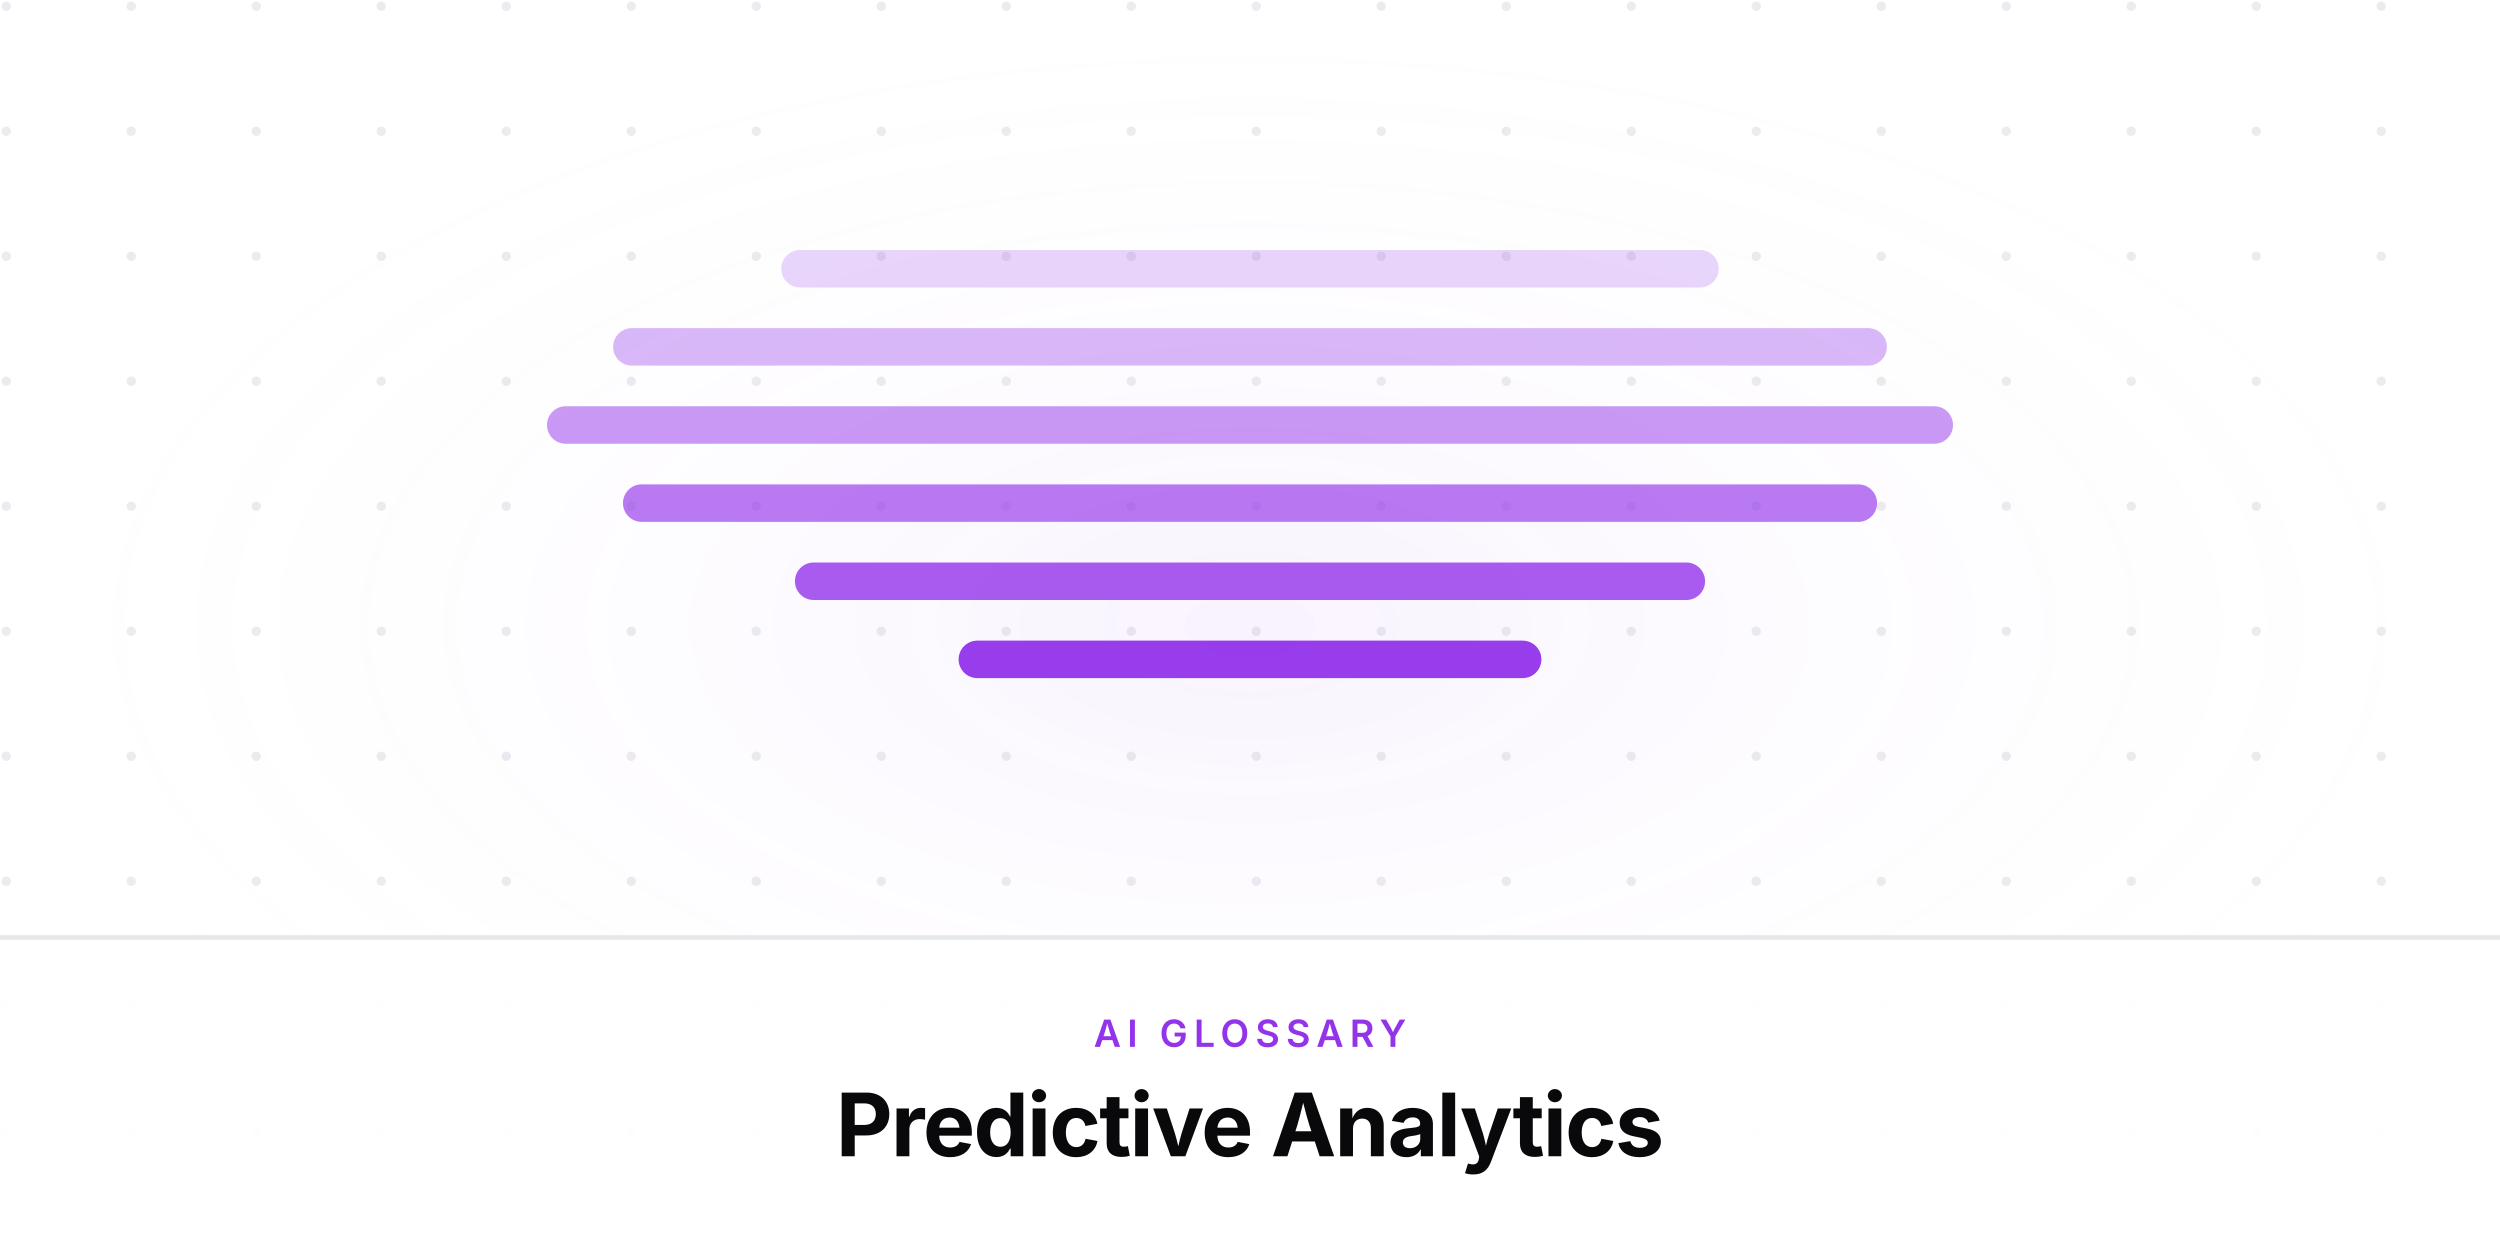
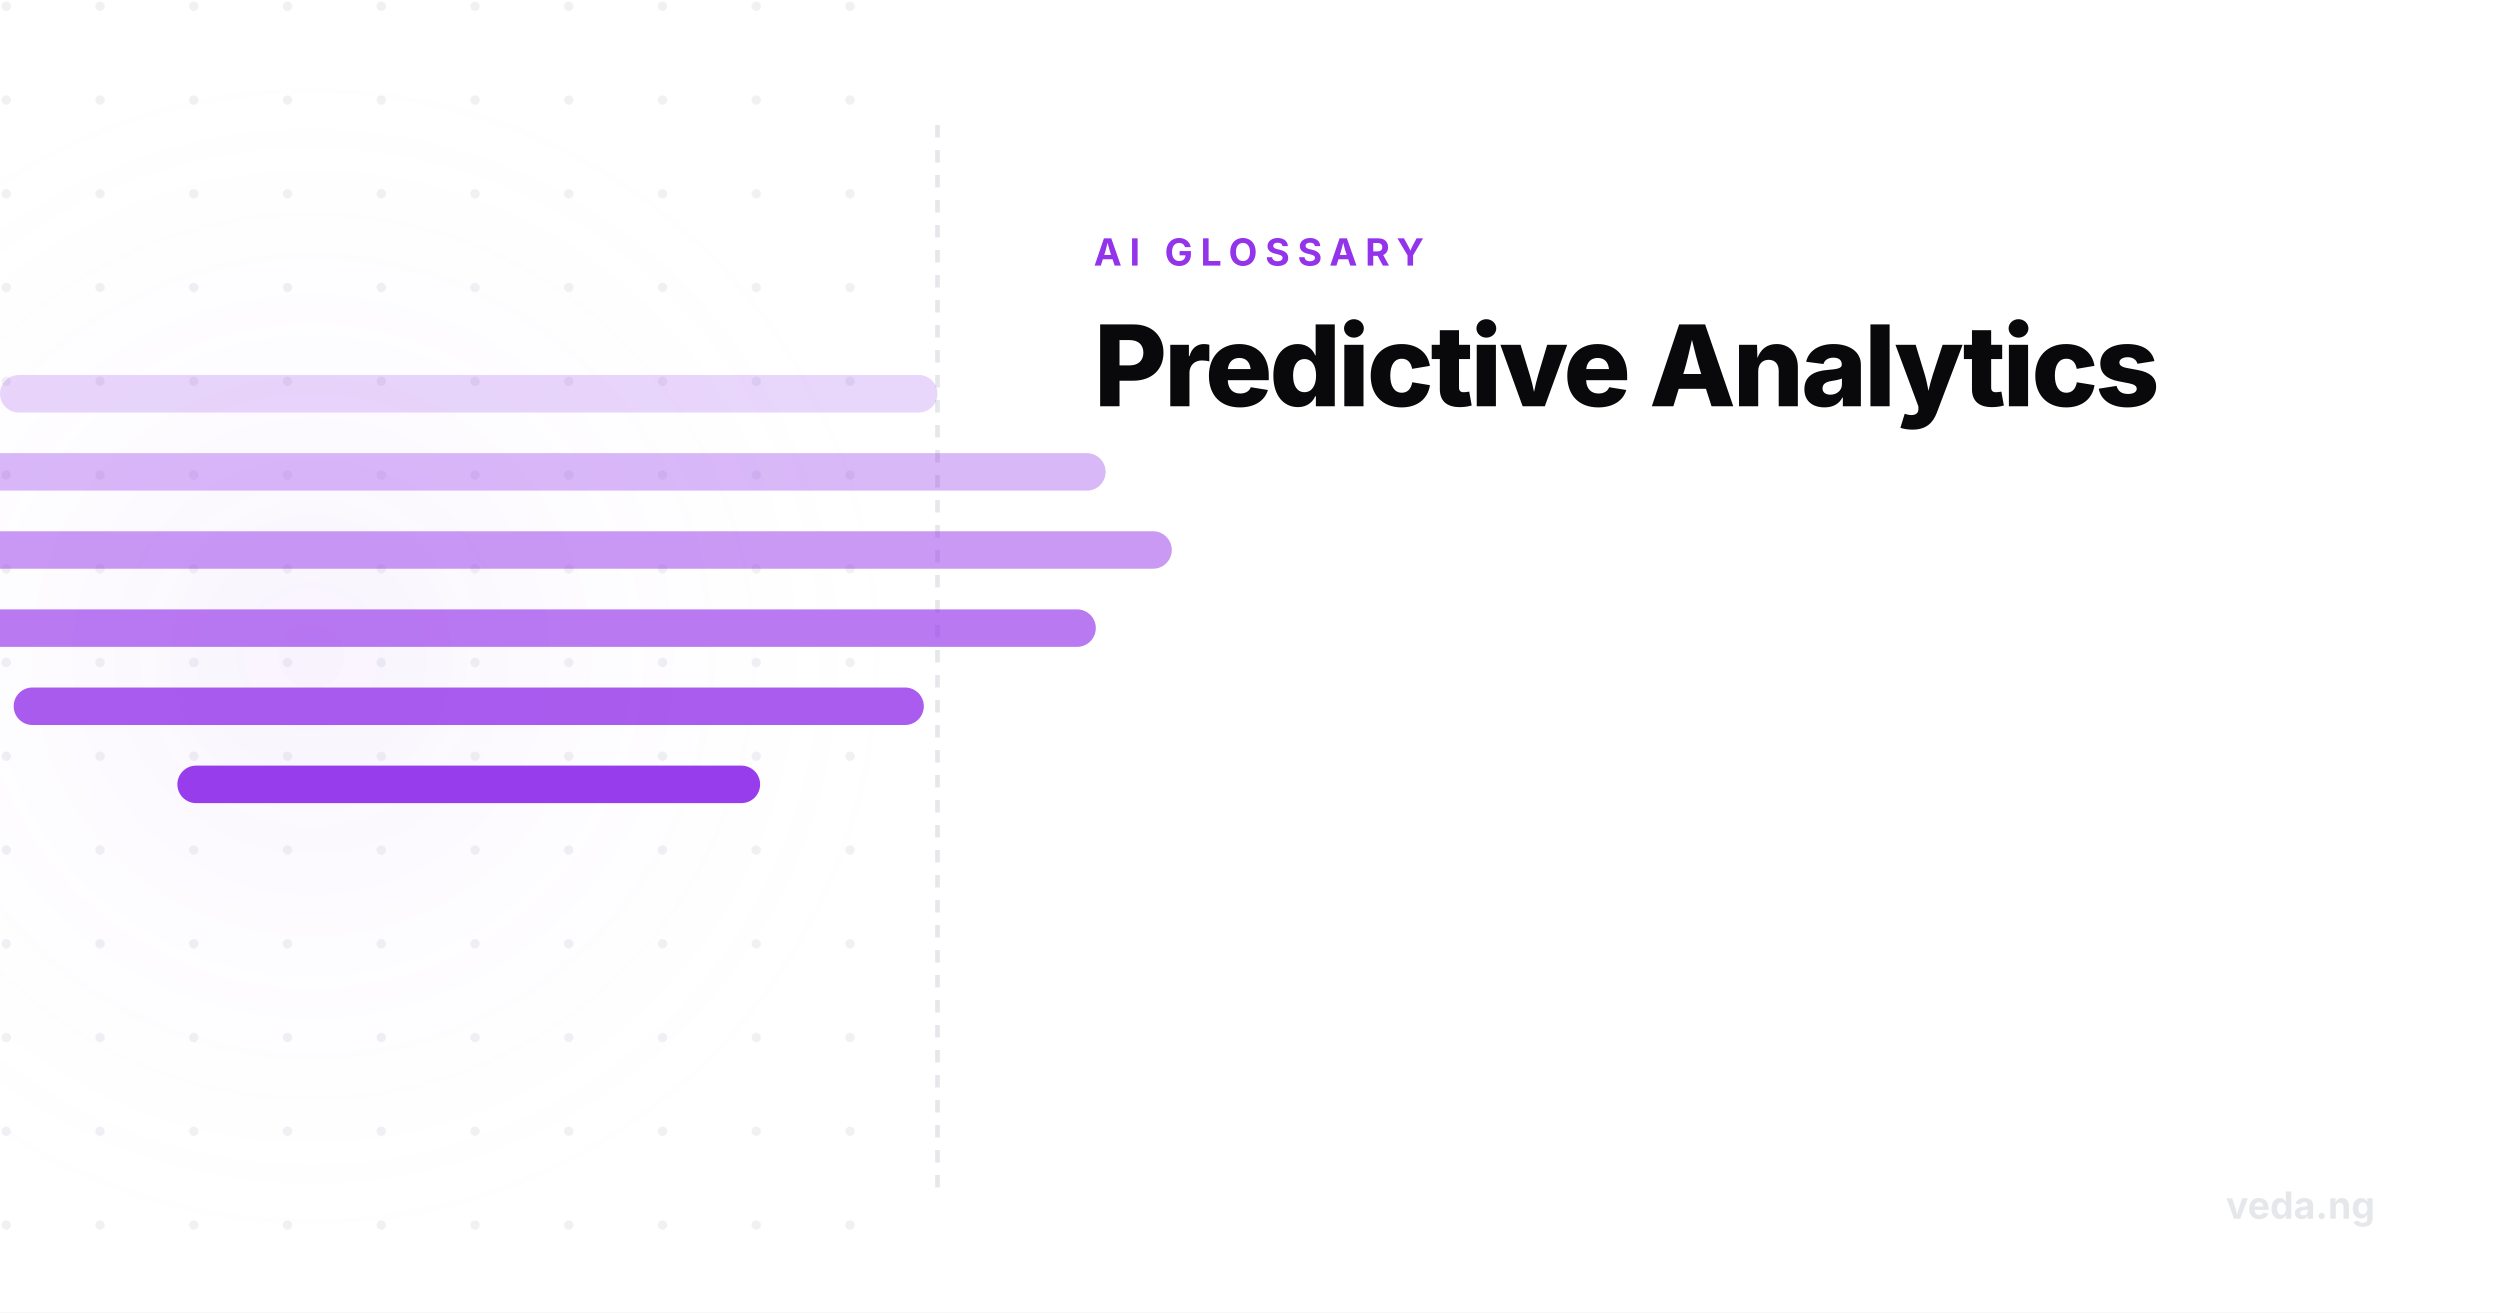
- <svg xmlns="http://www.w3.org/2000/svg" viewBox="0 0 800 400" width="800" height="400">
+ <svg xmlns="http://www.w3.org/2000/svg" viewBox="0 0 800 420" width="800" height="420">
  <defs>
    <radialGradient id="glow" cx="50%" cy="50%" r="50%">
      <stop offset="0%" stop-color="rgba(147,51,234,0.06)" />
      <stop offset="100%" stop-color="#ffffff" stop-opacity="0" />
    </radialGradient>
-     <pattern id="grid" width="40" height="40" patternUnits="userSpaceOnUse">
-       <circle cx="2" cy="2" r="1.5" fill="#e5e7eb" opacity="0.8" />
+     <pattern id="grid" width="30" height="30" patternUnits="userSpaceOnUse">
+       <circle cx="2" cy="2" r="1.5" fill="#e5e7eb" opacity="0.6" />
    </pattern>
  </defs>
-   <rect width="800" height="400" fill="#ffffff" />
-   <rect width="800" height="400" fill="url(#grid)" />
-   <rect x="0" y="0" width="800" height="400" fill="url(#glow)" />
-   <g transform="translate(0, -20)">
+   <rect width="800" height="420" fill="#ffffff" />
+   <rect x="0" y="0" width="300" height="420" fill="url(#grid)" />
+   <rect x="-100" y="10" width="400" height="400" fill="url(#glow)" />
+   <line x1="300" y1="40" x2="300" y2="380" stroke="#e5e7eb" stroke-width="1.5" stroke-dasharray="4 4" />
+   <g transform="translate(-250, 20)">
    <rect x="250" y="100" width="300" height="12" rx="6" fill="#9333ea" opacity="0.2" />
    <rect x="196.198" y="125" width="407.603" height="12" rx="6" fill="#9333ea" opacity="0.35" />
    <rect x="175.032" y="150" width="449.936" height="12" rx="6" fill="#9333ea" opacity="0.5" />
    <rect x="199.34" y="175" width="401.319" height="12" rx="6" fill="#9333ea" opacity="0.65" />
    <rect x="254.378" y="200" width="291.244" height="12" rx="6" fill="#9333ea" opacity="0.8" />
    <rect x="306.76" y="225" width="186.48" height="12" rx="6" fill="#9333ea" opacity="0.95" />
  </g>
-   <rect x="0" y="300" width="800" height="100" fill="#ffffff" opacity="0.95" />
-   <line x1="0" y1="300" x2="800" y2="300" stroke="#e5e7eb" stroke-opacity="1" stroke-width="1.5" />
-   <text x="400" y="335" font-family="'Inter',sans-serif" font-weight="600" font-size="12" fill="#9333ea" text-anchor="middle" letter-spacing="2" text-transform="uppercase">AI GLOSSARY</text>
-   <text x="400" y="370" font-family="'Inter',sans-serif" font-weight="700" font-size="28" fill="#09090b" text-anchor="middle" letter-spacing="-0.5">Predictive Analytics</text>
+   <text x="350" y="85" font-family="'Inter',sans-serif" font-weight="700" font-size="12" fill="#9333ea" text-anchor="start" letter-spacing="2.5" text-transform="uppercase">AI GLOSSARY</text>
+   <text x="350" y="130" font-family="'Inter',sans-serif" font-weight="800" font-size="36" fill="#09090b" text-anchor="start" letter-spacing="-1">Predictive Analytics</text>
+   <text x="760" y="390" font-family="'Inter',sans-serif" font-weight="700" font-size="12" fill="#e5e7eb" text-anchor="end">veda.ng</text>
</svg>
